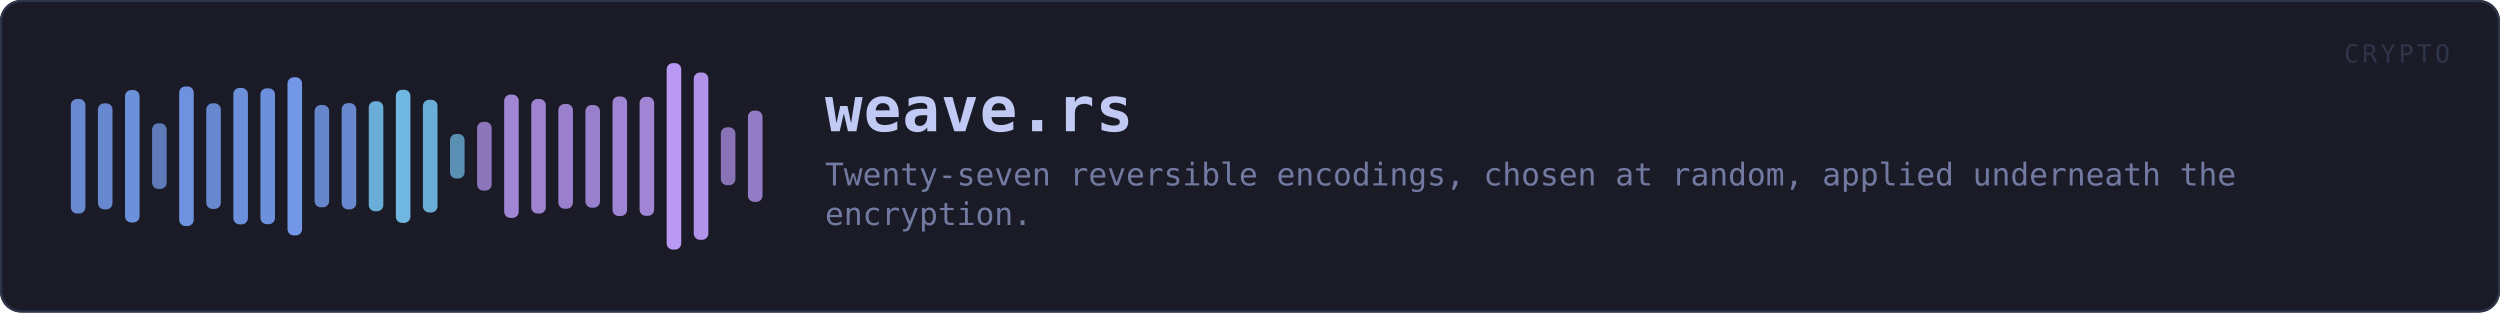
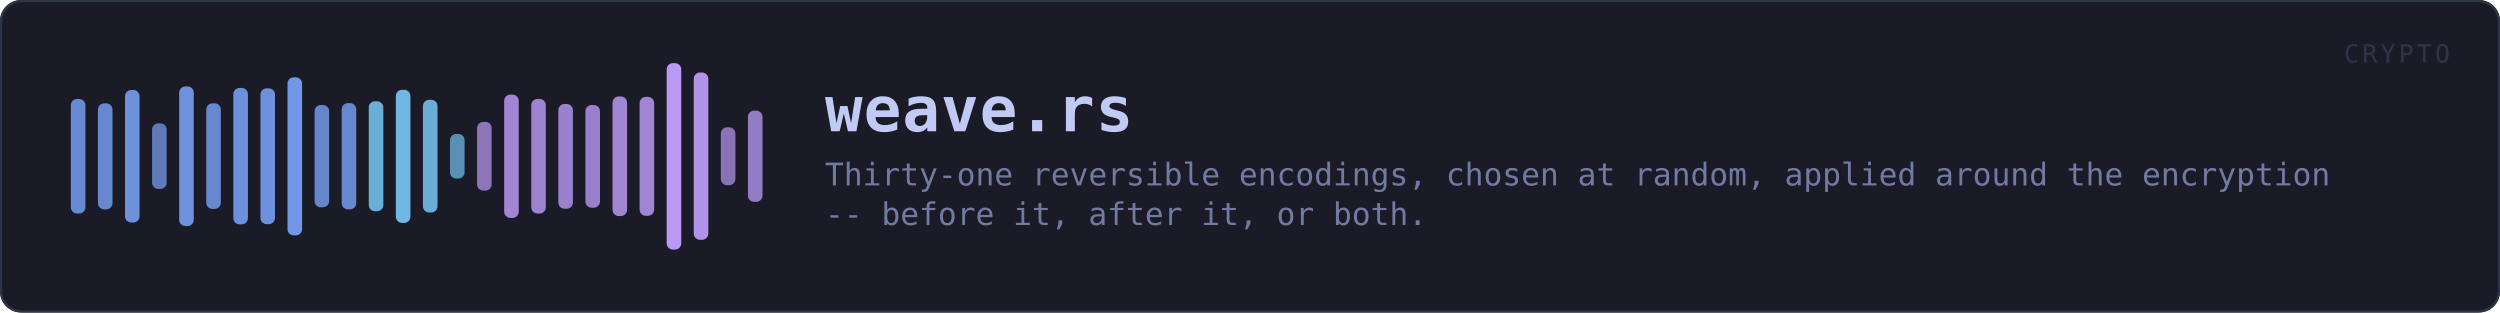
<svg xmlns="http://www.w3.org/2000/svg" viewBox="0 0 1200 150" width="1200" height="150" role="img" aria-label="weave.rs">
  <rect x="0" y="0" width="1200" height="150" rx="10" fill="#1a1b26" />
  <rect x="0.5" y="0.5" width="1199" height="149" rx="10" fill="none" stroke="#2f3549" />
  <rect x="34.0" y="47.5" width="7.0" height="55.0" rx="3" fill="#7aa2f7" opacity="0.82" />
  <rect x="47.0" y="49.6" width="7.0" height="50.9" rx="3" fill="#7aa2f7" opacity="0.80" />
  <rect x="60.0" y="43.2" width="7.0" height="63.6" rx="3" fill="#7aa2f7" opacity="0.86" />
  <rect x="73.0" y="59.2" width="7.0" height="31.5" rx="3" fill="#7aa2f7" opacity="0.70" />
  <rect x="86.0" y="41.5" width="7.0" height="67.0" rx="3" fill="#7aa2f7" opacity="0.88" />
  <rect x="99.0" y="49.6" width="7.0" height="50.7" rx="3" fill="#7aa2f7" opacity="0.80" />
  <rect x="112.0" y="42.2" width="7.0" height="65.5" rx="3" fill="#7aa2f7" opacity="0.87" />
  <rect x="125.0" y="42.4" width="7.0" height="65.2" rx="3" fill="#7aa2f7" opacity="0.87" />
  <rect x="138.0" y="37.1" width="7.0" height="75.9" rx="3" fill="#7aa2f7" opacity="0.92" />
  <rect x="151.0" y="50.4" width="7.0" height="49.1" rx="3" fill="#7aa2f7" opacity="0.79" />
  <rect x="164.0" y="49.5" width="7.0" height="51.0" rx="3" fill="#7aa2f7" opacity="0.80" />
  <rect x="177.0" y="48.6" width="7.0" height="52.8" rx="3" fill="#7dcfff" opacity="0.81" />
  <rect x="190.0" y="43.1" width="7.0" height="63.9" rx="3" fill="#7dcfff" opacity="0.86" />
  <rect x="203.0" y="47.9" width="7.0" height="54.1" rx="3" fill="#7dcfff" opacity="0.81" />
  <rect x="216.0" y="64.3" width="7.0" height="21.4" rx="3" fill="#7dcfff" opacity="0.65" />
  <rect x="229.0" y="58.5" width="7.0" height="33.0" rx="3" fill="#bb9af7" opacity="0.71" />
  <rect x="242.0" y="45.4" width="7.0" height="59.2" rx="3" fill="#bb9af7" opacity="0.84" />
  <rect x="255.0" y="47.5" width="7.0" height="55.0" rx="3" fill="#bb9af7" opacity="0.82" />
  <rect x="268.0" y="49.9" width="7.0" height="50.3" rx="3" fill="#bb9af7" opacity="0.80" />
  <rect x="281.0" y="50.4" width="7.0" height="49.3" rx="3" fill="#bb9af7" opacity="0.79" />
  <rect x="294.0" y="46.3" width="7.0" height="57.4" rx="3" fill="#bb9af7" opacity="0.83" />
  <rect x="307.0" y="46.5" width="7.0" height="57.1" rx="3" fill="#bb9af7" opacity="0.83" />
  <rect x="320.0" y="30.3" width="7.0" height="89.5" rx="3" fill="#bb9af7" opacity="0.99" />
  <rect x="333.0" y="34.8" width="7.0" height="80.3" rx="3" fill="#bb9af7" opacity="0.94" />
  <rect x="346.0" y="61.1" width="7.0" height="27.8" rx="3" fill="#bb9af7" opacity="0.69" />
  <rect x="359.0" y="53.1" width="7.0" height="43.8" rx="3" fill="#bb9af7" opacity="0.76" />
  <text x="396.0" y="63.0" font-family="ui-monospace, SFMono-Regular, Menlo, Consolas, monospace" font-size="30" font-weight="700" fill="#c0caf5" letter-spacing="0.5">weave.rs</text>
-   <text x="396.0" y="89.0" font-family="ui-monospace, SFMono-Regular, Menlo, Consolas, monospace" font-size="15" fill="#737aa2">Twenty-seven reversible encodings, chosen at random, applied underneath the</text>
-   <text x="396.0" y="108.0" font-family="ui-monospace, SFMono-Regular, Menlo, Consolas, monospace" font-size="15" fill="#737aa2">encryption.</text>
+   <text x="396.0" y="89.0" font-family="ui-monospace, SFMono-Regular, Menlo, Consolas, monospace" font-size="15" fill="#737aa2">Thirty-one reversible encodings, chosen at random, applied around the encryption</text>
+   <text x="396.0" y="108.0" font-family="ui-monospace, SFMono-Regular, Menlo, Consolas, monospace" font-size="15" fill="#737aa2">-- before it, after it, or both.</text>
  <text x="1176" y="30" font-family="ui-monospace, SFMono-Regular, Menlo, Consolas, monospace" font-size="12" fill="#2f3549" text-anchor="end" letter-spacing="1.5">CRYPTO</text>
</svg>
